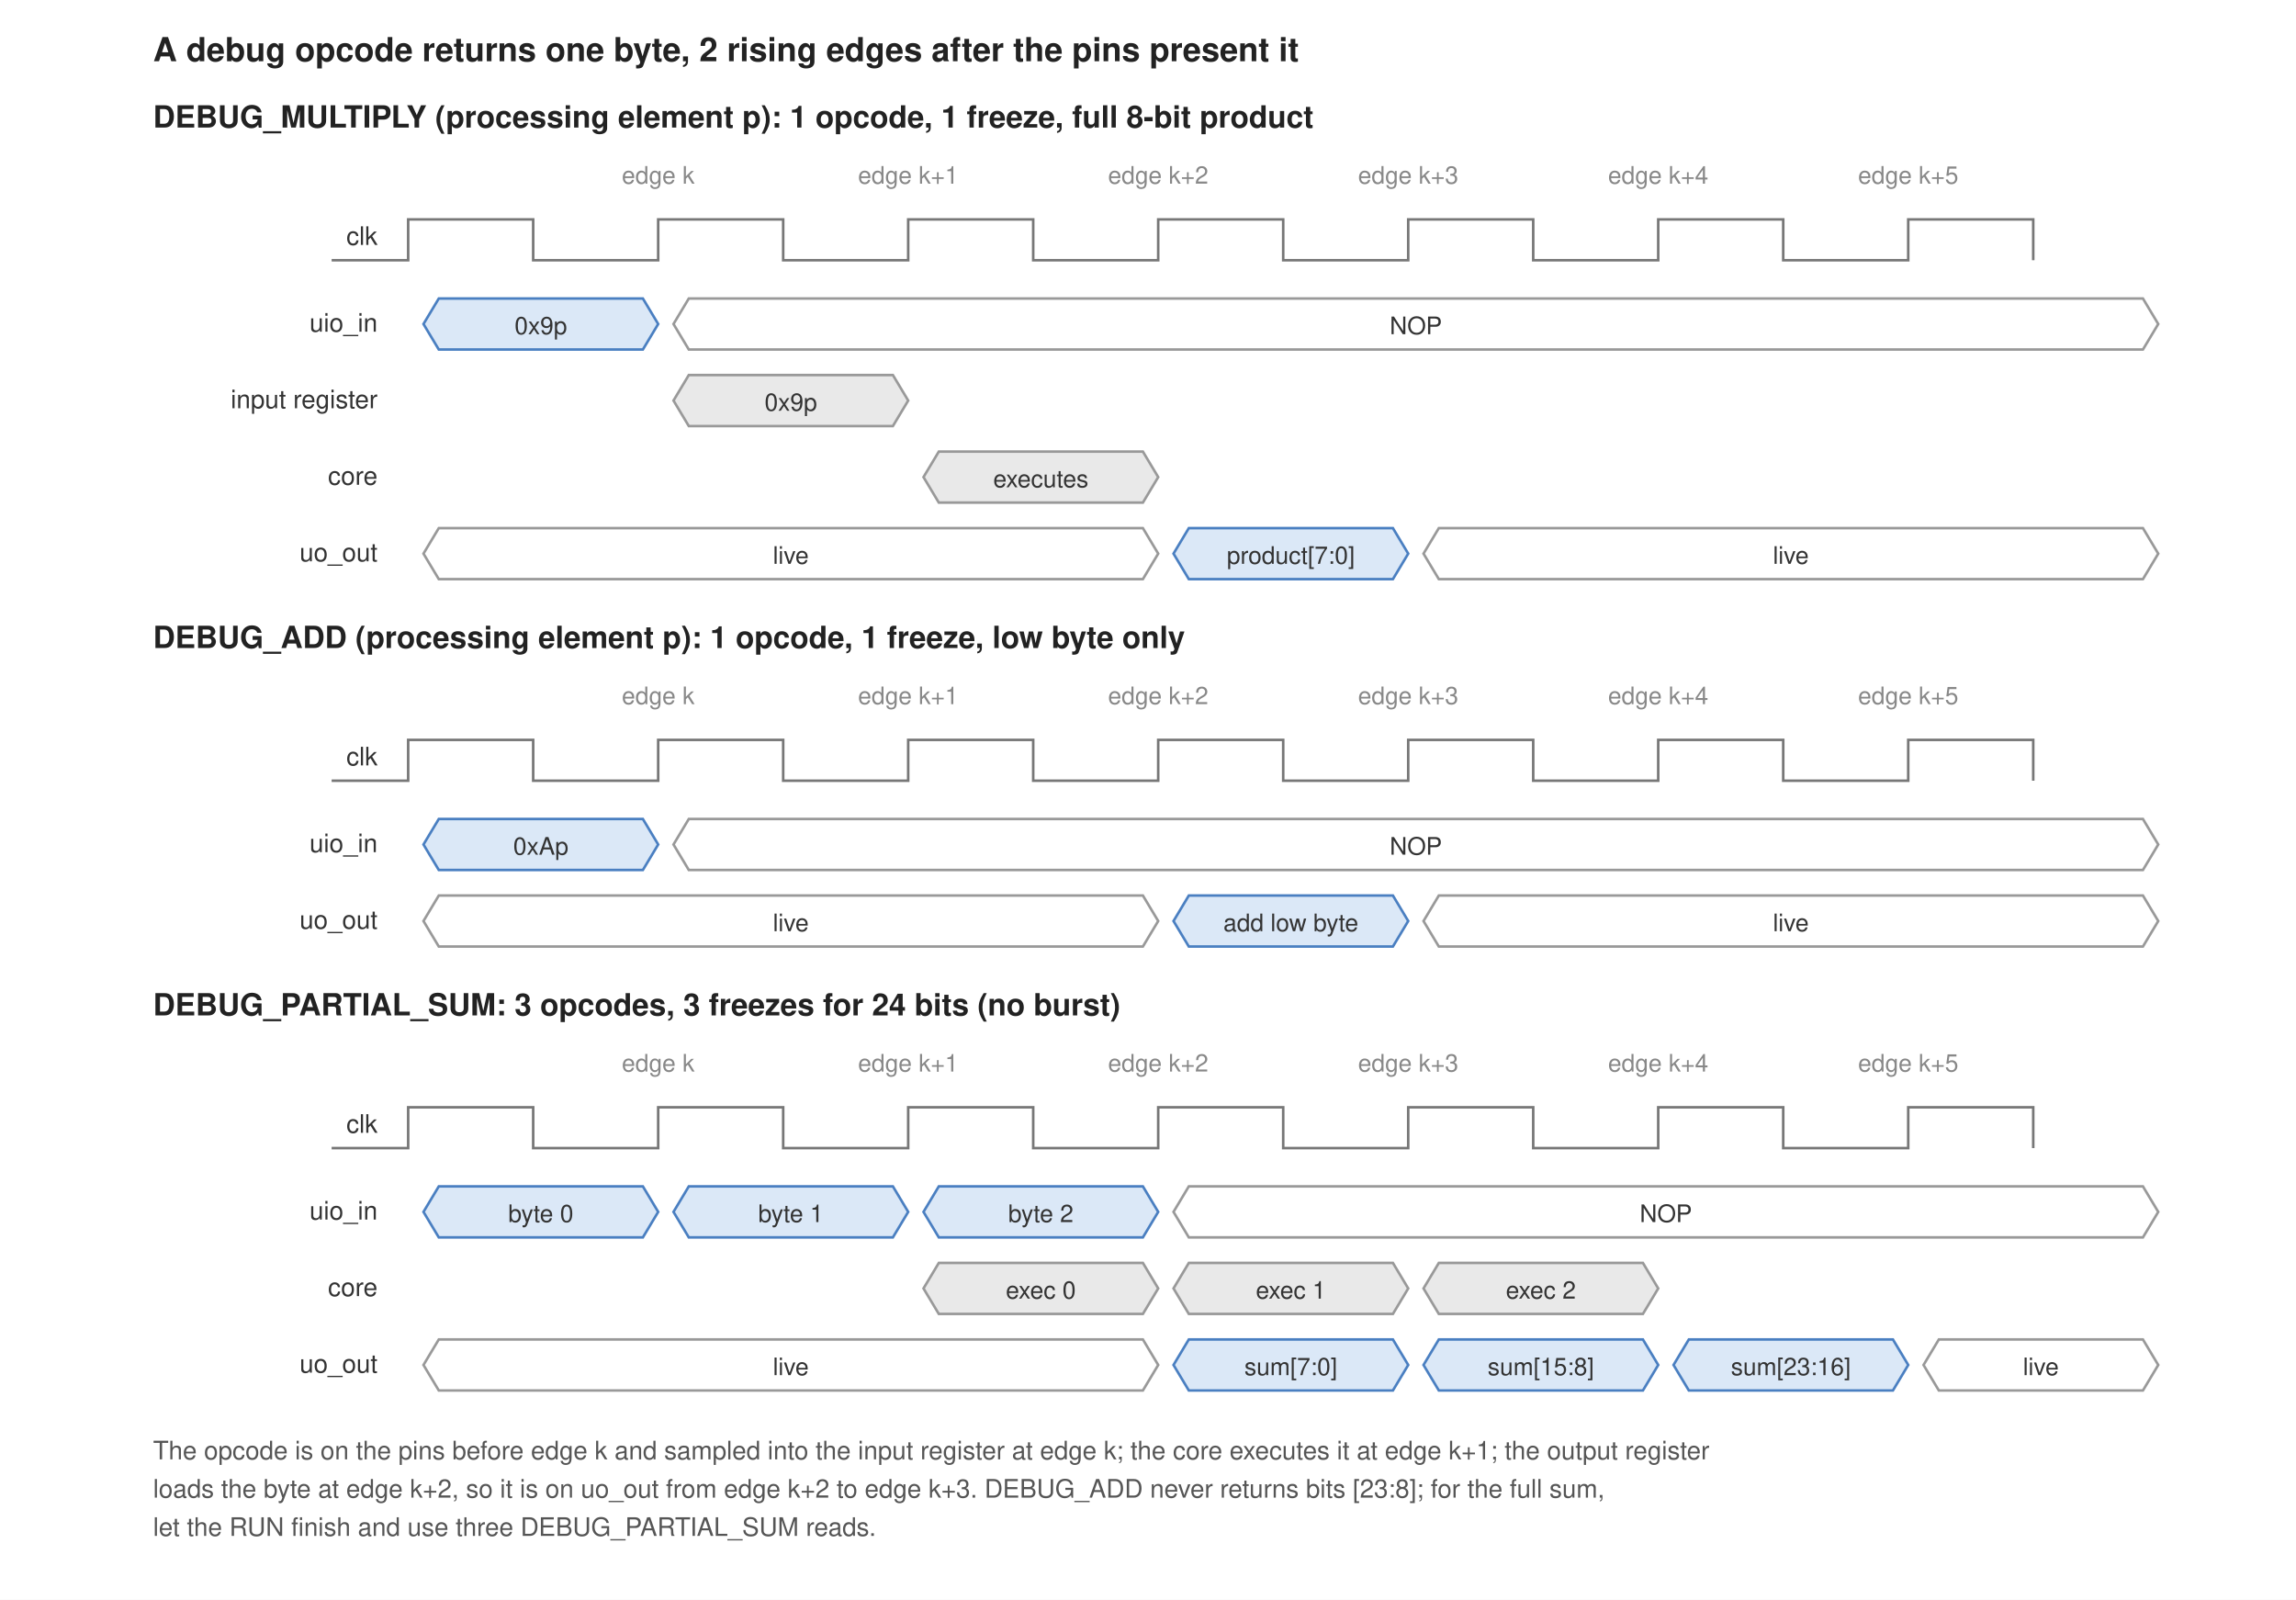
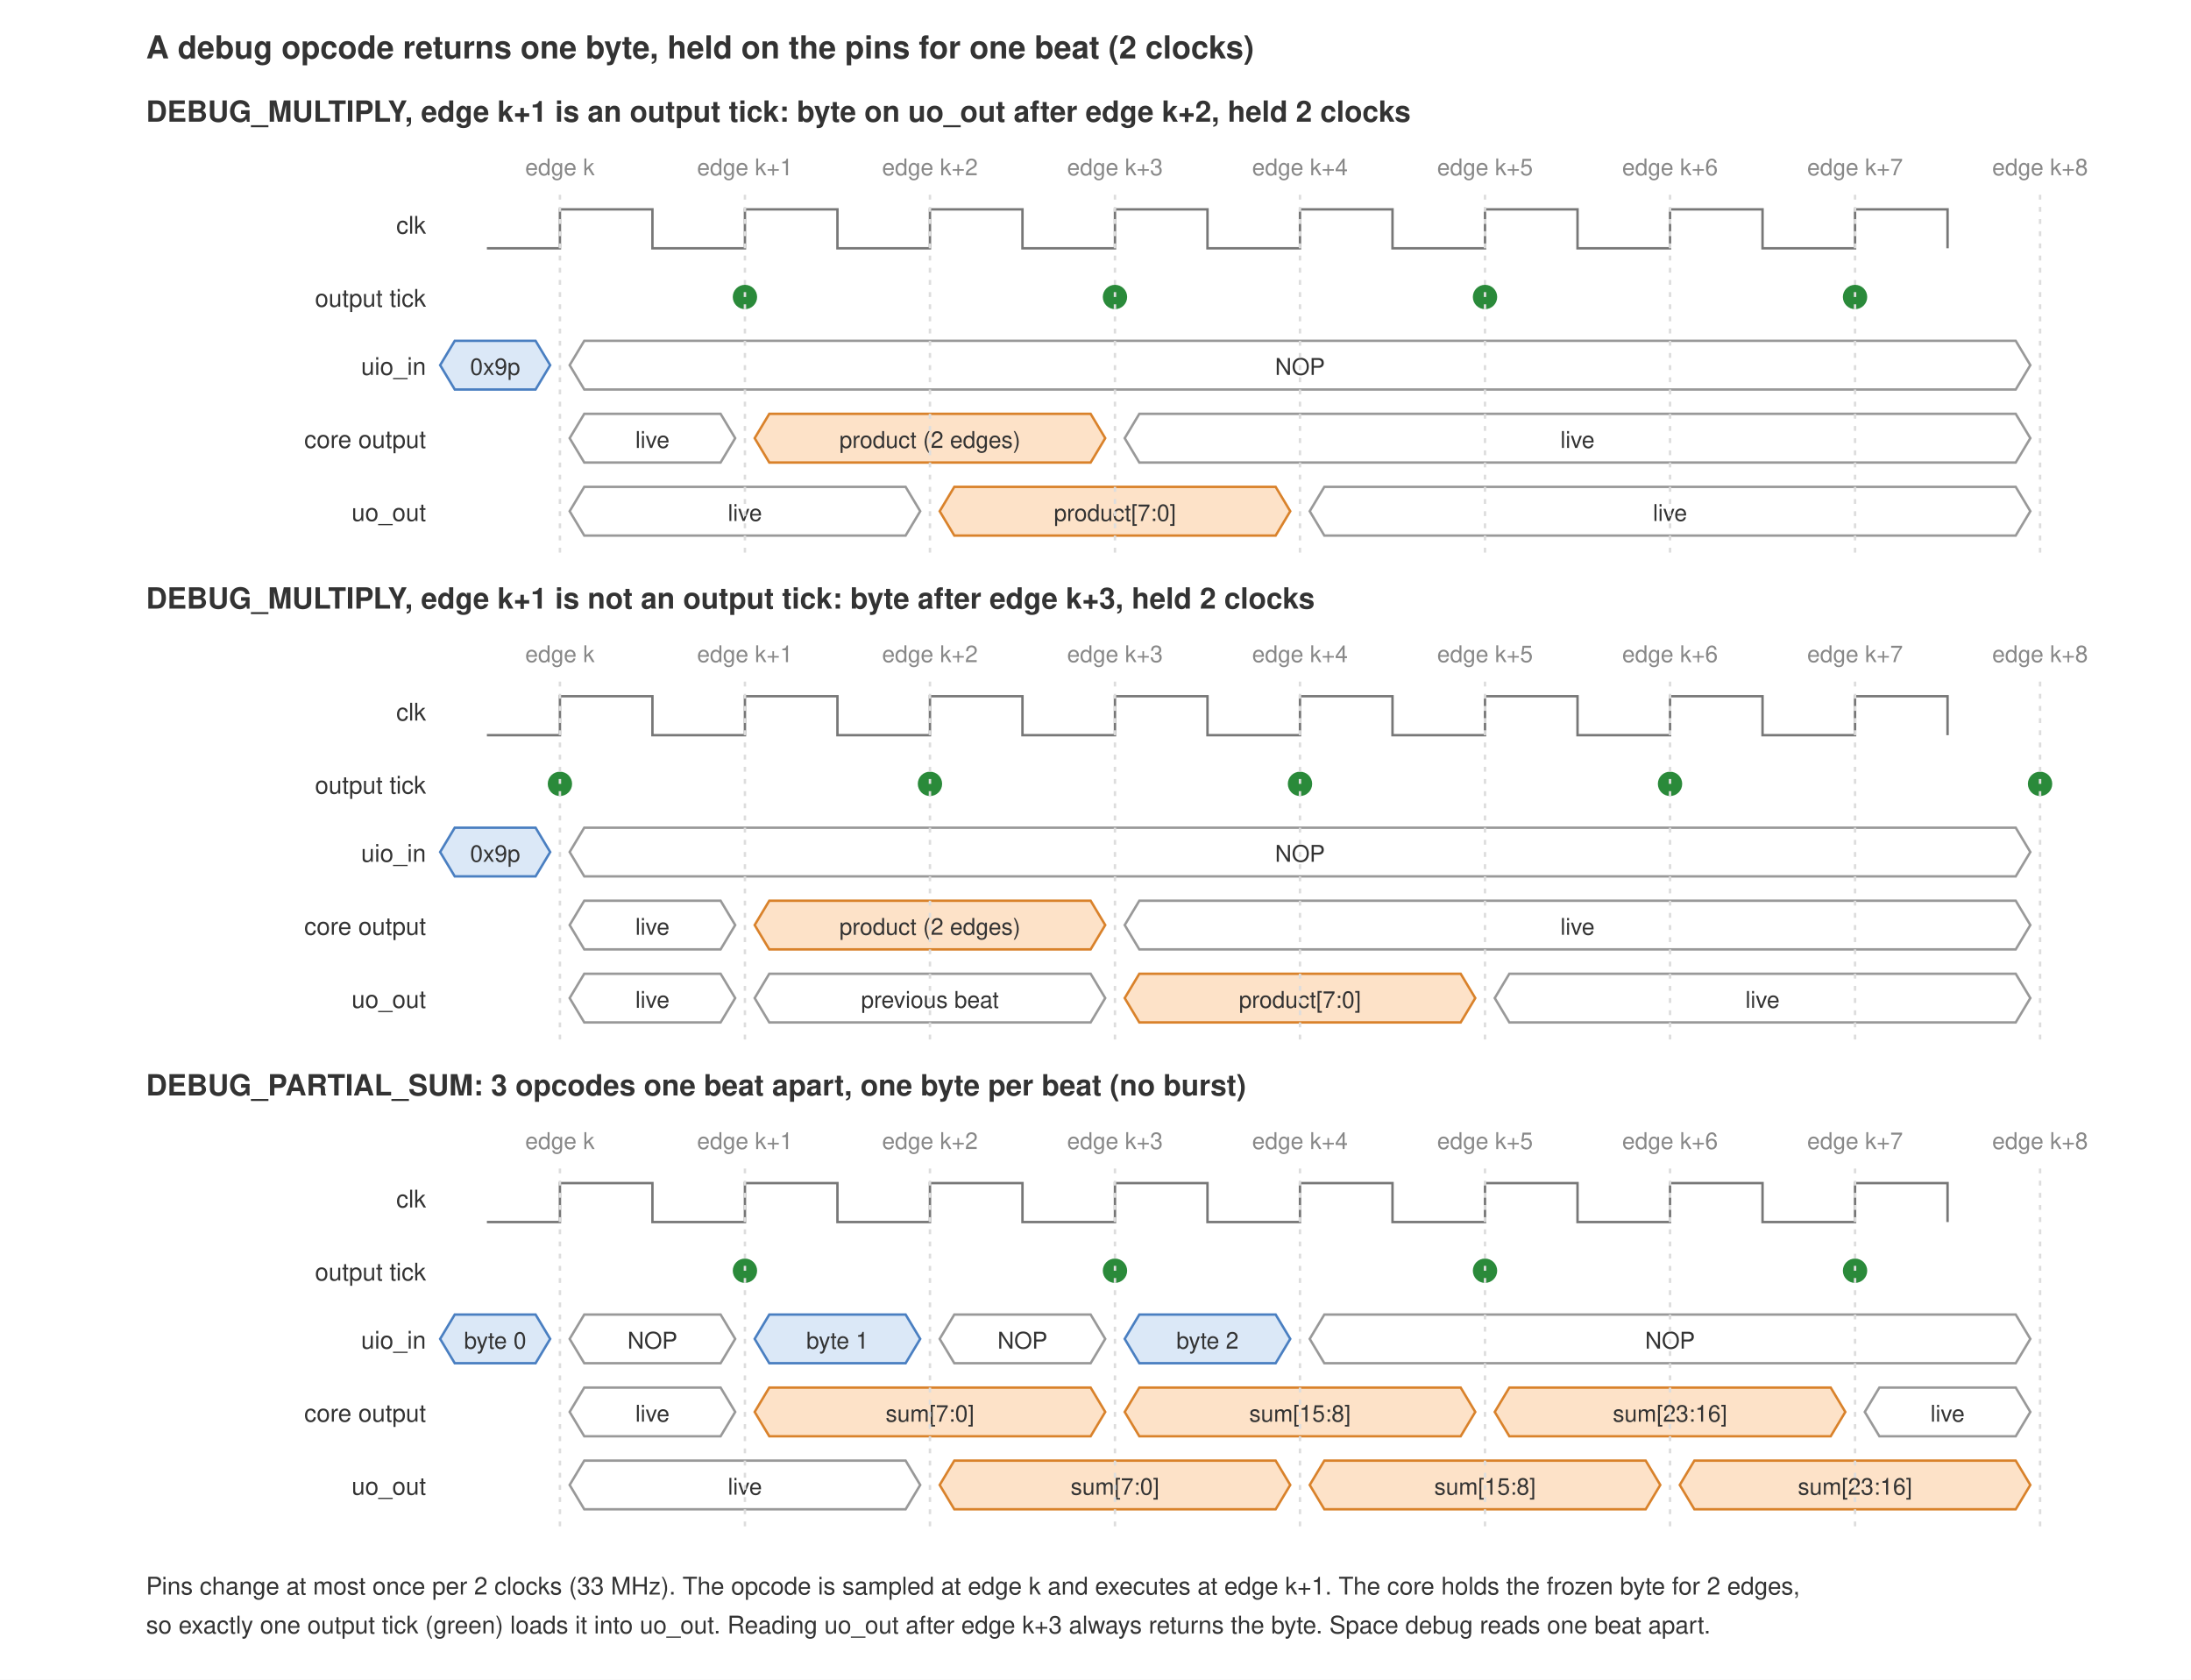
- <svg xmlns="http://www.w3.org/2000/svg" width="900" height="627" viewBox="0 0 900 627">
-   <defs>
-     <marker id="a" markerWidth="10" markerHeight="8" refX="9" refY="4" orient="auto">
-       <path d="M0,0 L9,4 L0,8 z" fill="#888" />
-     </marker>
-   </defs>
-   <rect width="900" height="627" fill="#fff" />
-   <text x="60" y="24" font-size="13" text-anchor="start" font-weight="bold" fill="#222" font-family="Helvetica,Arial,sans-serif">A debug opcode returns one byte, 2 rising edges after the pins present it</text>
-   <text x="60" y="50" font-size="12" text-anchor="start" font-weight="bold" fill="#222" font-family="Helvetica,Arial,sans-serif">DEBUG_MULTIPLY (processing element p): 1 opcode, 1 freeze, full 8-bit product</text>
-   <text x="160" y="72" font-size="9.5" text-anchor="middle" font-weight="normal" fill="#888" font-family="Helvetica,Arial,sans-serif" />
-   <text x="258" y="72" font-size="9.5" text-anchor="middle" font-weight="normal" fill="#888" font-family="Helvetica,Arial,sans-serif">edge k</text>
-   <text x="356" y="72" font-size="9.5" text-anchor="middle" font-weight="normal" fill="#888" font-family="Helvetica,Arial,sans-serif">edge k+1</text>
-   <text x="454" y="72" font-size="9.5" text-anchor="middle" font-weight="normal" fill="#888" font-family="Helvetica,Arial,sans-serif">edge k+2</text>
-   <text x="552" y="72" font-size="9.5" text-anchor="middle" font-weight="normal" fill="#888" font-family="Helvetica,Arial,sans-serif">edge k+3</text>
-   <text x="650" y="72" font-size="9.5" text-anchor="middle" font-weight="normal" fill="#888" font-family="Helvetica,Arial,sans-serif">edge k+4</text>
-   <text x="748" y="72" font-size="9.5" text-anchor="middle" font-weight="normal" fill="#888" font-family="Helvetica,Arial,sans-serif">edge k+5</text>
-   <text x="148" y="96" font-size="10" text-anchor="end" font-weight="normal" fill="#333" font-family="Helvetica,Arial,sans-serif">clk</text>
-   <path d="M130,102 L160,102 L160,86 L209.0,86 L209.0,102 L258,102 L258,86 L307.0,86 L307.0,102 L356,102 L356,86 L405.0,86 L405.0,102 L454,102 L454,86 L503.0,86 L503.0,102 L552,102 L552,86 L601.0,86 L601.0,102 L650,102 L650,86 L699.0,86 L699.0,102 L748,102 L748,86 L797.0,86 L797.0,102" fill="none" stroke="#777" stroke-width="1" />
-   <text x="148" y="130" font-size="10" text-anchor="end" font-weight="normal" fill="#333" font-family="Helvetica,Arial,sans-serif">uio_in</text>
-   <path d="M166,127 L172,117 L252,117 L258,127 L252,137 L172,137 z" fill="#dbe8f7" stroke="#4a7fc1" />
-   <text x="212.0" y="131" font-size="9.5" text-anchor="middle" font-weight="normal" fill="#333" font-family="Helvetica,Arial,sans-serif">0x9p</text>
-   <path d="M264,127 L270,117 L840,117 L846,127 L840,137 L270,137 z" fill="#fff" stroke="#999" />
-   <text x="555.0" y="131" font-size="9.5" text-anchor="middle" font-weight="normal" fill="#333" font-family="Helvetica,Arial,sans-serif">NOP</text>
-   <text x="148" y="160" font-size="10" text-anchor="end" font-weight="normal" fill="#333" font-family="Helvetica,Arial,sans-serif">input register</text>
-   <path d="M264,157 L270,147 L350,147 L356,157 L350,167 L270,167 z" fill="#e9e9e9" stroke="#999" />
-   <text x="310.0" y="161" font-size="9.5" text-anchor="middle" font-weight="normal" fill="#333" font-family="Helvetica,Arial,sans-serif">0x9p</text>
-   <text x="148" y="190" font-size="10" text-anchor="end" font-weight="normal" fill="#333" font-family="Helvetica,Arial,sans-serif">core</text>
-   <path d="M362,187 L368,177 L448,177 L454,187 L448,197 L368,197 z" fill="#e9e9e9" stroke="#999" />
-   <text x="408.0" y="191" font-size="9.5" text-anchor="middle" font-weight="normal" fill="#333" font-family="Helvetica,Arial,sans-serif">executes</text>
-   <text x="148" y="220" font-size="10" text-anchor="end" font-weight="normal" fill="#333" font-family="Helvetica,Arial,sans-serif">uo_out</text>
-   <path d="M166,217 L172,207 L448,207 L454,217 L448,227 L172,227 z" fill="#fff" stroke="#999" />
-   <text x="310.0" y="221" font-size="9.5" text-anchor="middle" font-weight="normal" fill="#333" font-family="Helvetica,Arial,sans-serif">live</text>
-   <path d="M460,217 L466,207 L546,207 L552,217 L546,227 L466,227 z" fill="#dbe8f7" stroke="#4a7fc1" />
-   <text x="506.0" y="221" font-size="9.5" text-anchor="middle" font-weight="normal" fill="#333" font-family="Helvetica,Arial,sans-serif">product[7:0]</text>
-   <path d="M558,217 L564,207 L840,207 L846,217 L840,227 L564,227 z" fill="#fff" stroke="#999" />
-   <text x="702.0" y="221" font-size="9.5" text-anchor="middle" font-weight="normal" fill="#333" font-family="Helvetica,Arial,sans-serif">live</text>
-   <text x="60" y="254" font-size="12" text-anchor="start" font-weight="bold" fill="#222" font-family="Helvetica,Arial,sans-serif">DEBUG_ADD (processing element p): 1 opcode, 1 freeze, low byte only</text>
-   <text x="160" y="276" font-size="9.5" text-anchor="middle" font-weight="normal" fill="#888" font-family="Helvetica,Arial,sans-serif" />
-   <text x="258" y="276" font-size="9.5" text-anchor="middle" font-weight="normal" fill="#888" font-family="Helvetica,Arial,sans-serif">edge k</text>
-   <text x="356" y="276" font-size="9.5" text-anchor="middle" font-weight="normal" fill="#888" font-family="Helvetica,Arial,sans-serif">edge k+1</text>
-   <text x="454" y="276" font-size="9.5" text-anchor="middle" font-weight="normal" fill="#888" font-family="Helvetica,Arial,sans-serif">edge k+2</text>
-   <text x="552" y="276" font-size="9.5" text-anchor="middle" font-weight="normal" fill="#888" font-family="Helvetica,Arial,sans-serif">edge k+3</text>
-   <text x="650" y="276" font-size="9.5" text-anchor="middle" font-weight="normal" fill="#888" font-family="Helvetica,Arial,sans-serif">edge k+4</text>
-   <text x="748" y="276" font-size="9.5" text-anchor="middle" font-weight="normal" fill="#888" font-family="Helvetica,Arial,sans-serif">edge k+5</text>
-   <text x="148" y="300" font-size="10" text-anchor="end" font-weight="normal" fill="#333" font-family="Helvetica,Arial,sans-serif">clk</text>
-   <path d="M130,306 L160,306 L160,290 L209.0,290 L209.0,306 L258,306 L258,290 L307.0,290 L307.0,306 L356,306 L356,290 L405.0,290 L405.0,306 L454,306 L454,290 L503.0,290 L503.0,306 L552,306 L552,290 L601.0,290 L601.0,306 L650,306 L650,290 L699.0,290 L699.0,306 L748,306 L748,290 L797.0,290 L797.0,306" fill="none" stroke="#777" stroke-width="1" />
-   <text x="148" y="334" font-size="10" text-anchor="end" font-weight="normal" fill="#333" font-family="Helvetica,Arial,sans-serif">uio_in</text>
-   <path d="M166,331 L172,321 L252,321 L258,331 L252,341 L172,341 z" fill="#dbe8f7" stroke="#4a7fc1" />
-   <text x="212.0" y="335" font-size="9.5" text-anchor="middle" font-weight="normal" fill="#333" font-family="Helvetica,Arial,sans-serif">0xAp</text>
-   <path d="M264,331 L270,321 L840,321 L846,331 L840,341 L270,341 z" fill="#fff" stroke="#999" />
-   <text x="555.0" y="335" font-size="9.5" text-anchor="middle" font-weight="normal" fill="#333" font-family="Helvetica,Arial,sans-serif">NOP</text>
-   <text x="148" y="364" font-size="10" text-anchor="end" font-weight="normal" fill="#333" font-family="Helvetica,Arial,sans-serif">uo_out</text>
-   <path d="M166,361 L172,351 L448,351 L454,361 L448,371 L172,371 z" fill="#fff" stroke="#999" />
-   <text x="310.0" y="365" font-size="9.5" text-anchor="middle" font-weight="normal" fill="#333" font-family="Helvetica,Arial,sans-serif">live</text>
-   <path d="M460,361 L466,351 L546,351 L552,361 L546,371 L466,371 z" fill="#dbe8f7" stroke="#4a7fc1" />
-   <text x="506.0" y="365" font-size="9.5" text-anchor="middle" font-weight="normal" fill="#333" font-family="Helvetica,Arial,sans-serif">add low byte</text>
-   <path d="M558,361 L564,351 L840,351 L846,361 L840,371 L564,371 z" fill="#fff" stroke="#999" />
-   <text x="702.0" y="365" font-size="9.5" text-anchor="middle" font-weight="normal" fill="#333" font-family="Helvetica,Arial,sans-serif">live</text>
-   <text x="60" y="398" font-size="12" text-anchor="start" font-weight="bold" fill="#222" font-family="Helvetica,Arial,sans-serif">DEBUG_PARTIAL_SUM: 3 opcodes, 3 freezes for 24 bits (no burst)</text>
-   <text x="160" y="420" font-size="9.5" text-anchor="middle" font-weight="normal" fill="#888" font-family="Helvetica,Arial,sans-serif" />
-   <text x="258" y="420" font-size="9.5" text-anchor="middle" font-weight="normal" fill="#888" font-family="Helvetica,Arial,sans-serif">edge k</text>
-   <text x="356" y="420" font-size="9.5" text-anchor="middle" font-weight="normal" fill="#888" font-family="Helvetica,Arial,sans-serif">edge k+1</text>
-   <text x="454" y="420" font-size="9.5" text-anchor="middle" font-weight="normal" fill="#888" font-family="Helvetica,Arial,sans-serif">edge k+2</text>
-   <text x="552" y="420" font-size="9.5" text-anchor="middle" font-weight="normal" fill="#888" font-family="Helvetica,Arial,sans-serif">edge k+3</text>
-   <text x="650" y="420" font-size="9.5" text-anchor="middle" font-weight="normal" fill="#888" font-family="Helvetica,Arial,sans-serif">edge k+4</text>
-   <text x="748" y="420" font-size="9.5" text-anchor="middle" font-weight="normal" fill="#888" font-family="Helvetica,Arial,sans-serif">edge k+5</text>
-   <text x="148" y="444" font-size="10" text-anchor="end" font-weight="normal" fill="#333" font-family="Helvetica,Arial,sans-serif">clk</text>
-   <path d="M130,450 L160,450 L160,434 L209.0,434 L209.0,450 L258,450 L258,434 L307.0,434 L307.0,450 L356,450 L356,434 L405.0,434 L405.0,450 L454,450 L454,434 L503.0,434 L503.0,450 L552,450 L552,434 L601.0,434 L601.0,450 L650,450 L650,434 L699.0,434 L699.0,450 L748,450 L748,434 L797.0,434 L797.0,450" fill="none" stroke="#777" stroke-width="1" />
-   <text x="148" y="478" font-size="10" text-anchor="end" font-weight="normal" fill="#333" font-family="Helvetica,Arial,sans-serif">uio_in</text>
-   <path d="M166,475 L172,465 L252,465 L258,475 L252,485 L172,485 z" fill="#dbe8f7" stroke="#4a7fc1" />
-   <text x="212.0" y="479" font-size="9.5" text-anchor="middle" font-weight="normal" fill="#333" font-family="Helvetica,Arial,sans-serif">byte 0</text>
-   <path d="M264,475 L270,465 L350,465 L356,475 L350,485 L270,485 z" fill="#dbe8f7" stroke="#4a7fc1" />
-   <text x="310.0" y="479" font-size="9.5" text-anchor="middle" font-weight="normal" fill="#333" font-family="Helvetica,Arial,sans-serif">byte 1</text>
-   <path d="M362,475 L368,465 L448,465 L454,475 L448,485 L368,485 z" fill="#dbe8f7" stroke="#4a7fc1" />
-   <text x="408.0" y="479" font-size="9.5" text-anchor="middle" font-weight="normal" fill="#333" font-family="Helvetica,Arial,sans-serif">byte 2</text>
-   <path d="M460,475 L466,465 L840,465 L846,475 L840,485 L466,485 z" fill="#fff" stroke="#999" />
-   <text x="653.0" y="479" font-size="9.5" text-anchor="middle" font-weight="normal" fill="#333" font-family="Helvetica,Arial,sans-serif">NOP</text>
-   <text x="148" y="508" font-size="10" text-anchor="end" font-weight="normal" fill="#333" font-family="Helvetica,Arial,sans-serif">core</text>
-   <path d="M362,505 L368,495 L448,495 L454,505 L448,515 L368,515 z" fill="#e9e9e9" stroke="#999" />
-   <text x="408.0" y="509" font-size="9.5" text-anchor="middle" font-weight="normal" fill="#333" font-family="Helvetica,Arial,sans-serif">exec 0</text>
-   <path d="M460,505 L466,495 L546,495 L552,505 L546,515 L466,515 z" fill="#e9e9e9" stroke="#999" />
-   <text x="506.0" y="509" font-size="9.5" text-anchor="middle" font-weight="normal" fill="#333" font-family="Helvetica,Arial,sans-serif">exec 1</text>
-   <path d="M558,505 L564,495 L644,495 L650,505 L644,515 L564,515 z" fill="#e9e9e9" stroke="#999" />
-   <text x="604.0" y="509" font-size="9.5" text-anchor="middle" font-weight="normal" fill="#333" font-family="Helvetica,Arial,sans-serif">exec 2</text>
-   <text x="148" y="538" font-size="10" text-anchor="end" font-weight="normal" fill="#333" font-family="Helvetica,Arial,sans-serif">uo_out</text>
-   <path d="M166,535 L172,525 L448,525 L454,535 L448,545 L172,545 z" fill="#fff" stroke="#999" />
-   <text x="310.0" y="539" font-size="9.5" text-anchor="middle" font-weight="normal" fill="#333" font-family="Helvetica,Arial,sans-serif">live</text>
-   <path d="M460,535 L466,525 L546,525 L552,535 L546,545 L466,545 z" fill="#dbe8f7" stroke="#4a7fc1" />
-   <text x="506.0" y="539" font-size="9.5" text-anchor="middle" font-weight="normal" fill="#333" font-family="Helvetica,Arial,sans-serif">sum[7:0]</text>
-   <path d="M558,535 L564,525 L644,525 L650,535 L644,545 L564,545 z" fill="#dbe8f7" stroke="#4a7fc1" />
-   <text x="604.0" y="539" font-size="9.5" text-anchor="middle" font-weight="normal" fill="#333" font-family="Helvetica,Arial,sans-serif">sum[15:8]</text>
-   <path d="M656,535 L662,525 L742,525 L748,535 L742,545 L662,545 z" fill="#dbe8f7" stroke="#4a7fc1" />
-   <text x="702.0" y="539" font-size="9.5" text-anchor="middle" font-weight="normal" fill="#333" font-family="Helvetica,Arial,sans-serif">sum[23:16]</text>
-   <path d="M754,535 L760,525 L840,525 L846,535 L840,545 L760,545 z" fill="#fff" stroke="#999" />
-   <text x="800.0" y="539" font-size="9.5" text-anchor="middle" font-weight="normal" fill="#333" font-family="Helvetica,Arial,sans-serif">live</text>
-   <text x="60" y="572" font-size="10" text-anchor="start" font-weight="normal" fill="#555" font-family="Helvetica,Arial,sans-serif">The opcode is on the pins before edge k and sampled into the input register at edge k; the core executes it at edge k+1; the output register</text>
-   <text x="60" y="587" font-size="10" text-anchor="start" font-weight="normal" fill="#555" font-family="Helvetica,Arial,sans-serif">loads the byte at edge k+2, so it is on uo_out from edge k+2 to edge k+3. DEBUG_ADD never returns bits [23:8]; for the full sum,</text>
-   <text x="60" y="602" font-size="10" text-anchor="start" font-weight="normal" fill="#555" font-family="Helvetica,Arial,sans-serif">let the RUN finish and use three DEBUG_PARTIAL_SUM reads.</text>
+ <svg xmlns="http://www.w3.org/2000/svg" width="900" height="690" viewBox="0 0 900 690">
+   <rect width="900" height="690" fill="#fff" />
+   <text x="60" y="50" font-size="12" text-anchor="start" font-weight="bold" fill="#333" font-family="Helvetica,Arial,sans-serif">DEBUG_MULTIPLY, edge k+1 is an output tick: byte on uo_out after edge k+2, held 2 clocks</text>
+   <text x="230" y="72" font-size="9.5" text-anchor="middle" font-weight="normal" fill="#888" font-family="Helvetica,Arial,sans-serif">edge k</text>
+   <text x="306" y="72" font-size="9.5" text-anchor="middle" font-weight="normal" fill="#888" font-family="Helvetica,Arial,sans-serif">edge k+1</text>
+   <text x="382" y="72" font-size="9.5" text-anchor="middle" font-weight="normal" fill="#888" font-family="Helvetica,Arial,sans-serif">edge k+2</text>
+   <text x="458" y="72" font-size="9.5" text-anchor="middle" font-weight="normal" fill="#888" font-family="Helvetica,Arial,sans-serif">edge k+3</text>
+   <text x="534" y="72" font-size="9.5" text-anchor="middle" font-weight="normal" fill="#888" font-family="Helvetica,Arial,sans-serif">edge k+4</text>
+   <text x="610" y="72" font-size="9.5" text-anchor="middle" font-weight="normal" fill="#888" font-family="Helvetica,Arial,sans-serif">edge k+5</text>
+   <text x="686" y="72" font-size="9.5" text-anchor="middle" font-weight="normal" fill="#888" font-family="Helvetica,Arial,sans-serif">edge k+6</text>
+   <text x="762" y="72" font-size="9.5" text-anchor="middle" font-weight="normal" fill="#888" font-family="Helvetica,Arial,sans-serif">edge k+7</text>
+   <text x="838" y="72" font-size="9.5" text-anchor="middle" font-weight="normal" fill="#888" font-family="Helvetica,Arial,sans-serif">edge k+8</text>
+   <text x="175" y="96" font-size="10" text-anchor="end" font-weight="normal" fill="#333" font-family="Helvetica,Arial,sans-serif">clk</text>
+   <path d="M200,102 L230,102 L230,86 L268.0,86 L268.0,102 L306,102 L306,86 L344.0,86 L344.0,102 L382,102 L382,86 L420.0,86 L420.0,102 L458,102 L458,86 L496.0,86 L496.0,102 L534,102 L534,86 L572.0,86 L572.0,102 L610,102 L610,86 L648.0,86 L648.0,102 L686,102 L686,86 L724.0,86 L724.0,102 L762,102 L762,86 L800.0,86 L800.0,102" fill="none" stroke="#777" />
+   <text x="175" y="126" font-size="10" text-anchor="end" font-weight="normal" fill="#333" font-family="Helvetica,Arial,sans-serif">output tick</text>
+   <circle cx="306" cy="122" r="5" fill="#2a8a3a" />
+   <circle cx="458" cy="122" r="5" fill="#2a8a3a" />
+   <circle cx="610" cy="122" r="5" fill="#2a8a3a" />
+   <circle cx="762" cy="122" r="5" fill="#2a8a3a" />
+   <text x="175" y="154" font-size="10" text-anchor="end" font-weight="normal" fill="#333" font-family="Helvetica,Arial,sans-serif">uio_in</text>
+   <path d="M180.8,150 L186.8,140 L220,140 L226,150 L220,160 L186.8,160 z" fill="#dbe8f7" stroke="#4a7fc1" />
+   <text x="203.4" y="154" font-size="9.5" text-anchor="middle" font-weight="normal" fill="#333" font-family="Helvetica,Arial,sans-serif">0x9p</text>
+   <path d="M234,150 L240,140 L828,140 L834,150 L828,160 L240,160 z" fill="#fff" stroke="#999" />
+   <text x="534.0" y="154" font-size="9.5" text-anchor="middle" font-weight="normal" fill="#333" font-family="Helvetica,Arial,sans-serif">NOP</text>
+   <text x="175" y="184" font-size="10" text-anchor="end" font-weight="normal" fill="#333" font-family="Helvetica,Arial,sans-serif">core output</text>
+   <path d="M234,180 L240,170 L296,170 L302,180 L296,190 L240,190 z" fill="#fff" stroke="#999" />
+   <text x="268.0" y="184" font-size="9.5" text-anchor="middle" font-weight="normal" fill="#333" font-family="Helvetica,Arial,sans-serif">live</text>
+   <path d="M310,180 L316,170 L448,170 L454,180 L448,190 L316,190 z" fill="#fde2c8" stroke="#d9822b" />
+   <text x="382.0" y="184" font-size="9.5" text-anchor="middle" font-weight="normal" fill="#333" font-family="Helvetica,Arial,sans-serif">product (2 edges)</text>
+   <path d="M462,180 L468,170 L828,170 L834,180 L828,190 L468,190 z" fill="#fff" stroke="#999" />
+   <text x="648.0" y="184" font-size="9.5" text-anchor="middle" font-weight="normal" fill="#333" font-family="Helvetica,Arial,sans-serif">live</text>
+   <text x="175" y="214" font-size="10" text-anchor="end" font-weight="normal" fill="#333" font-family="Helvetica,Arial,sans-serif">uo_out</text>
+   <path d="M234,210 L240,200 L372,200 L378,210 L372,220 L240,220 z" fill="#fff" stroke="#999" />
+   <text x="306.0" y="214" font-size="9.5" text-anchor="middle" font-weight="normal" fill="#333" font-family="Helvetica,Arial,sans-serif">live</text>
+   <path d="M386,210 L392,200 L524,200 L530,210 L524,220 L392,220 z" fill="#fde2c8" stroke="#d9822b" />
+   <text x="458.0" y="214" font-size="9.5" text-anchor="middle" font-weight="normal" fill="#333" font-family="Helvetica,Arial,sans-serif">product[7:0]</text>
+   <path d="M538,210 L544,200 L828,200 L834,210 L828,220 L544,220 z" fill="#fff" stroke="#999" />
+   <text x="686.0" y="214" font-size="9.5" text-anchor="middle" font-weight="normal" fill="#333" font-family="Helvetica,Arial,sans-serif">live</text>
+   <line x1="230" y1="80" x2="230" y2="228" stroke="#ddd" stroke-dasharray="2,3" />
+   <line x1="306" y1="80" x2="306" y2="228" stroke="#ddd" stroke-dasharray="2,3" />
+   <line x1="382" y1="80" x2="382" y2="228" stroke="#ddd" stroke-dasharray="2,3" />
+   <line x1="458" y1="80" x2="458" y2="228" stroke="#ddd" stroke-dasharray="2,3" />
+   <line x1="534" y1="80" x2="534" y2="228" stroke="#ddd" stroke-dasharray="2,3" />
+   <line x1="610" y1="80" x2="610" y2="228" stroke="#ddd" stroke-dasharray="2,3" />
+   <line x1="686" y1="80" x2="686" y2="228" stroke="#ddd" stroke-dasharray="2,3" />
+   <line x1="762" y1="80" x2="762" y2="228" stroke="#ddd" stroke-dasharray="2,3" />
+   <line x1="838" y1="80" x2="838" y2="228" stroke="#ddd" stroke-dasharray="2,3" />
+   <text x="60" y="250" font-size="12" text-anchor="start" font-weight="bold" fill="#333" font-family="Helvetica,Arial,sans-serif">DEBUG_MULTIPLY, edge k+1 is not an output tick: byte after edge k+3, held 2 clocks</text>
+   <text x="230" y="272" font-size="9.5" text-anchor="middle" font-weight="normal" fill="#888" font-family="Helvetica,Arial,sans-serif">edge k</text>
+   <text x="306" y="272" font-size="9.5" text-anchor="middle" font-weight="normal" fill="#888" font-family="Helvetica,Arial,sans-serif">edge k+1</text>
+   <text x="382" y="272" font-size="9.5" text-anchor="middle" font-weight="normal" fill="#888" font-family="Helvetica,Arial,sans-serif">edge k+2</text>
+   <text x="458" y="272" font-size="9.5" text-anchor="middle" font-weight="normal" fill="#888" font-family="Helvetica,Arial,sans-serif">edge k+3</text>
+   <text x="534" y="272" font-size="9.5" text-anchor="middle" font-weight="normal" fill="#888" font-family="Helvetica,Arial,sans-serif">edge k+4</text>
+   <text x="610" y="272" font-size="9.5" text-anchor="middle" font-weight="normal" fill="#888" font-family="Helvetica,Arial,sans-serif">edge k+5</text>
+   <text x="686" y="272" font-size="9.5" text-anchor="middle" font-weight="normal" fill="#888" font-family="Helvetica,Arial,sans-serif">edge k+6</text>
+   <text x="762" y="272" font-size="9.5" text-anchor="middle" font-weight="normal" fill="#888" font-family="Helvetica,Arial,sans-serif">edge k+7</text>
+   <text x="838" y="272" font-size="9.5" text-anchor="middle" font-weight="normal" fill="#888" font-family="Helvetica,Arial,sans-serif">edge k+8</text>
+   <text x="175" y="296" font-size="10" text-anchor="end" font-weight="normal" fill="#333" font-family="Helvetica,Arial,sans-serif">clk</text>
+   <path d="M200,302 L230,302 L230,286 L268.0,286 L268.0,302 L306,302 L306,286 L344.0,286 L344.0,302 L382,302 L382,286 L420.0,286 L420.0,302 L458,302 L458,286 L496.0,286 L496.0,302 L534,302 L534,286 L572.0,286 L572.0,302 L610,302 L610,286 L648.0,286 L648.0,302 L686,302 L686,286 L724.0,286 L724.0,302 L762,302 L762,286 L800.0,286 L800.0,302" fill="none" stroke="#777" />
+   <text x="175" y="326" font-size="10" text-anchor="end" font-weight="normal" fill="#333" font-family="Helvetica,Arial,sans-serif">output tick</text>
+   <circle cx="230" cy="322" r="5" fill="#2a8a3a" />
+   <circle cx="382" cy="322" r="5" fill="#2a8a3a" />
+   <circle cx="534" cy="322" r="5" fill="#2a8a3a" />
+   <circle cx="686" cy="322" r="5" fill="#2a8a3a" />
+   <circle cx="838" cy="322" r="5" fill="#2a8a3a" />
+   <text x="175" y="354" font-size="10" text-anchor="end" font-weight="normal" fill="#333" font-family="Helvetica,Arial,sans-serif">uio_in</text>
+   <path d="M180.8,350 L186.8,340 L220,340 L226,350 L220,360 L186.8,360 z" fill="#dbe8f7" stroke="#4a7fc1" />
+   <text x="203.4" y="354" font-size="9.5" text-anchor="middle" font-weight="normal" fill="#333" font-family="Helvetica,Arial,sans-serif">0x9p</text>
+   <path d="M234,350 L240,340 L828,340 L834,350 L828,360 L240,360 z" fill="#fff" stroke="#999" />
+   <text x="534.0" y="354" font-size="9.5" text-anchor="middle" font-weight="normal" fill="#333" font-family="Helvetica,Arial,sans-serif">NOP</text>
+   <text x="175" y="384" font-size="10" text-anchor="end" font-weight="normal" fill="#333" font-family="Helvetica,Arial,sans-serif">core output</text>
+   <path d="M234,380 L240,370 L296,370 L302,380 L296,390 L240,390 z" fill="#fff" stroke="#999" />
+   <text x="268.0" y="384" font-size="9.5" text-anchor="middle" font-weight="normal" fill="#333" font-family="Helvetica,Arial,sans-serif">live</text>
+   <path d="M310,380 L316,370 L448,370 L454,380 L448,390 L316,390 z" fill="#fde2c8" stroke="#d9822b" />
+   <text x="382.0" y="384" font-size="9.5" text-anchor="middle" font-weight="normal" fill="#333" font-family="Helvetica,Arial,sans-serif">product (2 edges)</text>
+   <path d="M462,380 L468,370 L828,370 L834,380 L828,390 L468,390 z" fill="#fff" stroke="#999" />
+   <text x="648.0" y="384" font-size="9.5" text-anchor="middle" font-weight="normal" fill="#333" font-family="Helvetica,Arial,sans-serif">live</text>
+   <text x="175" y="414" font-size="10" text-anchor="end" font-weight="normal" fill="#333" font-family="Helvetica,Arial,sans-serif">uo_out</text>
+   <path d="M234,410 L240,400 L296,400 L302,410 L296,420 L240,420 z" fill="#fff" stroke="#999" />
+   <text x="268.0" y="414" font-size="9.5" text-anchor="middle" font-weight="normal" fill="#333" font-family="Helvetica,Arial,sans-serif">live</text>
+   <path d="M310,410 L316,400 L448,400 L454,410 L448,420 L316,420 z" fill="#fff" stroke="#999" />
+   <text x="382.0" y="414" font-size="9.5" text-anchor="middle" font-weight="normal" fill="#333" font-family="Helvetica,Arial,sans-serif">previous beat</text>
+   <path d="M462,410 L468,400 L600,400 L606,410 L600,420 L468,420 z" fill="#fde2c8" stroke="#d9822b" />
+   <text x="534.0" y="414" font-size="9.5" text-anchor="middle" font-weight="normal" fill="#333" font-family="Helvetica,Arial,sans-serif">product[7:0]</text>
+   <path d="M614,410 L620,400 L828,400 L834,410 L828,420 L620,420 z" fill="#fff" stroke="#999" />
+   <text x="724.0" y="414" font-size="9.5" text-anchor="middle" font-weight="normal" fill="#333" font-family="Helvetica,Arial,sans-serif">live</text>
+   <line x1="230" y1="280" x2="230" y2="428" stroke="#ddd" stroke-dasharray="2,3" />
+   <line x1="306" y1="280" x2="306" y2="428" stroke="#ddd" stroke-dasharray="2,3" />
+   <line x1="382" y1="280" x2="382" y2="428" stroke="#ddd" stroke-dasharray="2,3" />
+   <line x1="458" y1="280" x2="458" y2="428" stroke="#ddd" stroke-dasharray="2,3" />
+   <line x1="534" y1="280" x2="534" y2="428" stroke="#ddd" stroke-dasharray="2,3" />
+   <line x1="610" y1="280" x2="610" y2="428" stroke="#ddd" stroke-dasharray="2,3" />
+   <line x1="686" y1="280" x2="686" y2="428" stroke="#ddd" stroke-dasharray="2,3" />
+   <line x1="762" y1="280" x2="762" y2="428" stroke="#ddd" stroke-dasharray="2,3" />
+   <line x1="838" y1="280" x2="838" y2="428" stroke="#ddd" stroke-dasharray="2,3" />
+   <text x="60" y="450" font-size="12" text-anchor="start" font-weight="bold" fill="#333" font-family="Helvetica,Arial,sans-serif">DEBUG_PARTIAL_SUM: 3 opcodes one beat apart, one byte per beat (no burst)</text>
+   <text x="230" y="472" font-size="9.5" text-anchor="middle" font-weight="normal" fill="#888" font-family="Helvetica,Arial,sans-serif">edge k</text>
+   <text x="306" y="472" font-size="9.5" text-anchor="middle" font-weight="normal" fill="#888" font-family="Helvetica,Arial,sans-serif">edge k+1</text>
+   <text x="382" y="472" font-size="9.5" text-anchor="middle" font-weight="normal" fill="#888" font-family="Helvetica,Arial,sans-serif">edge k+2</text>
+   <text x="458" y="472" font-size="9.5" text-anchor="middle" font-weight="normal" fill="#888" font-family="Helvetica,Arial,sans-serif">edge k+3</text>
+   <text x="534" y="472" font-size="9.5" text-anchor="middle" font-weight="normal" fill="#888" font-family="Helvetica,Arial,sans-serif">edge k+4</text>
+   <text x="610" y="472" font-size="9.5" text-anchor="middle" font-weight="normal" fill="#888" font-family="Helvetica,Arial,sans-serif">edge k+5</text>
+   <text x="686" y="472" font-size="9.5" text-anchor="middle" font-weight="normal" fill="#888" font-family="Helvetica,Arial,sans-serif">edge k+6</text>
+   <text x="762" y="472" font-size="9.5" text-anchor="middle" font-weight="normal" fill="#888" font-family="Helvetica,Arial,sans-serif">edge k+7</text>
+   <text x="838" y="472" font-size="9.5" text-anchor="middle" font-weight="normal" fill="#888" font-family="Helvetica,Arial,sans-serif">edge k+8</text>
+   <text x="175" y="496" font-size="10" text-anchor="end" font-weight="normal" fill="#333" font-family="Helvetica,Arial,sans-serif">clk</text>
+   <path d="M200,502 L230,502 L230,486 L268.0,486 L268.0,502 L306,502 L306,486 L344.0,486 L344.0,502 L382,502 L382,486 L420.0,486 L420.0,502 L458,502 L458,486 L496.0,486 L496.0,502 L534,502 L534,486 L572.0,486 L572.0,502 L610,502 L610,486 L648.0,486 L648.0,502 L686,502 L686,486 L724.0,486 L724.0,502 L762,502 L762,486 L800.0,486 L800.0,502" fill="none" stroke="#777" />
+   <text x="175" y="526" font-size="10" text-anchor="end" font-weight="normal" fill="#333" font-family="Helvetica,Arial,sans-serif">output tick</text>
+   <circle cx="306" cy="522" r="5" fill="#2a8a3a" />
+   <circle cx="458" cy="522" r="5" fill="#2a8a3a" />
+   <circle cx="610" cy="522" r="5" fill="#2a8a3a" />
+   <circle cx="762" cy="522" r="5" fill="#2a8a3a" />
+   <text x="175" y="554" font-size="10" text-anchor="end" font-weight="normal" fill="#333" font-family="Helvetica,Arial,sans-serif">uio_in</text>
+   <path d="M180.8,550 L186.8,540 L220,540 L226,550 L220,560 L186.8,560 z" fill="#dbe8f7" stroke="#4a7fc1" />
+   <text x="203.4" y="554" font-size="9.5" text-anchor="middle" font-weight="normal" fill="#333" font-family="Helvetica,Arial,sans-serif">byte 0</text>
+   <path d="M234,550 L240,540 L296,540 L302,550 L296,560 L240,560 z" fill="#fff" stroke="#999" />
+   <text x="268.0" y="554" font-size="9.5" text-anchor="middle" font-weight="normal" fill="#333" font-family="Helvetica,Arial,sans-serif">NOP</text>
+   <path d="M310,550 L316,540 L372,540 L378,550 L372,560 L316,560 z" fill="#dbe8f7" stroke="#4a7fc1" />
+   <text x="344.0" y="554" font-size="9.5" text-anchor="middle" font-weight="normal" fill="#333" font-family="Helvetica,Arial,sans-serif">byte 1</text>
+   <path d="M386,550 L392,540 L448,540 L454,550 L448,560 L392,560 z" fill="#fff" stroke="#999" />
+   <text x="420.0" y="554" font-size="9.5" text-anchor="middle" font-weight="normal" fill="#333" font-family="Helvetica,Arial,sans-serif">NOP</text>
+   <path d="M462,550 L468,540 L524,540 L530,550 L524,560 L468,560 z" fill="#dbe8f7" stroke="#4a7fc1" />
+   <text x="496.0" y="554" font-size="9.5" text-anchor="middle" font-weight="normal" fill="#333" font-family="Helvetica,Arial,sans-serif">byte 2</text>
+   <path d="M538,550 L544,540 L828,540 L834,550 L828,560 L544,560 z" fill="#fff" stroke="#999" />
+   <text x="686.0" y="554" font-size="9.5" text-anchor="middle" font-weight="normal" fill="#333" font-family="Helvetica,Arial,sans-serif">NOP</text>
+   <text x="175" y="584" font-size="10" text-anchor="end" font-weight="normal" fill="#333" font-family="Helvetica,Arial,sans-serif">core output</text>
+   <path d="M234,580 L240,570 L296,570 L302,580 L296,590 L240,590 z" fill="#fff" stroke="#999" />
+   <text x="268.0" y="584" font-size="9.5" text-anchor="middle" font-weight="normal" fill="#333" font-family="Helvetica,Arial,sans-serif">live</text>
+   <path d="M310,580 L316,570 L448,570 L454,580 L448,590 L316,590 z" fill="#fde2c8" stroke="#d9822b" />
+   <text x="382.0" y="584" font-size="9.5" text-anchor="middle" font-weight="normal" fill="#333" font-family="Helvetica,Arial,sans-serif">sum[7:0]</text>
+   <path d="M462,580 L468,570 L600,570 L606,580 L600,590 L468,590 z" fill="#fde2c8" stroke="#d9822b" />
+   <text x="534.0" y="584" font-size="9.5" text-anchor="middle" font-weight="normal" fill="#333" font-family="Helvetica,Arial,sans-serif">sum[15:8]</text>
+   <path d="M614,580 L620,570 L752,570 L758,580 L752,590 L620,590 z" fill="#fde2c8" stroke="#d9822b" />
+   <text x="686.0" y="584" font-size="9.5" text-anchor="middle" font-weight="normal" fill="#333" font-family="Helvetica,Arial,sans-serif">sum[23:16]</text>
+   <path d="M766,580 L772,570 L828,570 L834,580 L828,590 L772,590 z" fill="#fff" stroke="#999" />
+   <text x="800.0" y="584" font-size="9.5" text-anchor="middle" font-weight="normal" fill="#333" font-family="Helvetica,Arial,sans-serif">live</text>
+   <text x="175" y="614" font-size="10" text-anchor="end" font-weight="normal" fill="#333" font-family="Helvetica,Arial,sans-serif">uo_out</text>
+   <path d="M234,610 L240,600 L372,600 L378,610 L372,620 L240,620 z" fill="#fff" stroke="#999" />
+   <text x="306.0" y="614" font-size="9.5" text-anchor="middle" font-weight="normal" fill="#333" font-family="Helvetica,Arial,sans-serif">live</text>
+   <path d="M386,610 L392,600 L524,600 L530,610 L524,620 L392,620 z" fill="#fde2c8" stroke="#d9822b" />
+   <text x="458.0" y="614" font-size="9.5" text-anchor="middle" font-weight="normal" fill="#333" font-family="Helvetica,Arial,sans-serif">sum[7:0]</text>
+   <path d="M538,610 L544,600 L676,600 L682,610 L676,620 L544,620 z" fill="#fde2c8" stroke="#d9822b" />
+   <text x="610.0" y="614" font-size="9.5" text-anchor="middle" font-weight="normal" fill="#333" font-family="Helvetica,Arial,sans-serif">sum[15:8]</text>
+   <path d="M690,610 L696,600 L828,600 L834,610 L828,620 L696,620 z" fill="#fde2c8" stroke="#d9822b" />
+   <text x="762.0" y="614" font-size="9.5" text-anchor="middle" font-weight="normal" fill="#333" font-family="Helvetica,Arial,sans-serif">sum[23:16]</text>
+   <line x1="230" y1="480" x2="230" y2="628" stroke="#ddd" stroke-dasharray="2,3" />
+   <line x1="306" y1="480" x2="306" y2="628" stroke="#ddd" stroke-dasharray="2,3" />
+   <line x1="382" y1="480" x2="382" y2="628" stroke="#ddd" stroke-dasharray="2,3" />
+   <line x1="458" y1="480" x2="458" y2="628" stroke="#ddd" stroke-dasharray="2,3" />
+   <line x1="534" y1="480" x2="534" y2="628" stroke="#ddd" stroke-dasharray="2,3" />
+   <line x1="610" y1="480" x2="610" y2="628" stroke="#ddd" stroke-dasharray="2,3" />
+   <line x1="686" y1="480" x2="686" y2="628" stroke="#ddd" stroke-dasharray="2,3" />
+   <line x1="762" y1="480" x2="762" y2="628" stroke="#ddd" stroke-dasharray="2,3" />
+   <line x1="838" y1="480" x2="838" y2="628" stroke="#ddd" stroke-dasharray="2,3" />
+   <text x="60" y="655" font-size="10" text-anchor="start" font-weight="normal" fill="#333" font-family="Helvetica,Arial,sans-serif">Pins change at most once per 2 clocks (33 MHz). The opcode is sampled at edge k and executes at edge k+1. The core holds the frozen byte for 2 edges,</text>
+   <text x="60" y="671" font-size="10" text-anchor="start" font-weight="normal" fill="#333" font-family="Helvetica,Arial,sans-serif">so exactly one output tick (green) loads it into uo_out. Reading uo_out after edge k+3 always returns the byte. Space debug reads one beat apart.</text>
+   <text x="60" y="24" font-size="13" text-anchor="start" font-weight="bold" fill="#333" font-family="Helvetica,Arial,sans-serif">A debug opcode returns one byte, held on the pins for one beat (2 clocks)</text>
</svg>
